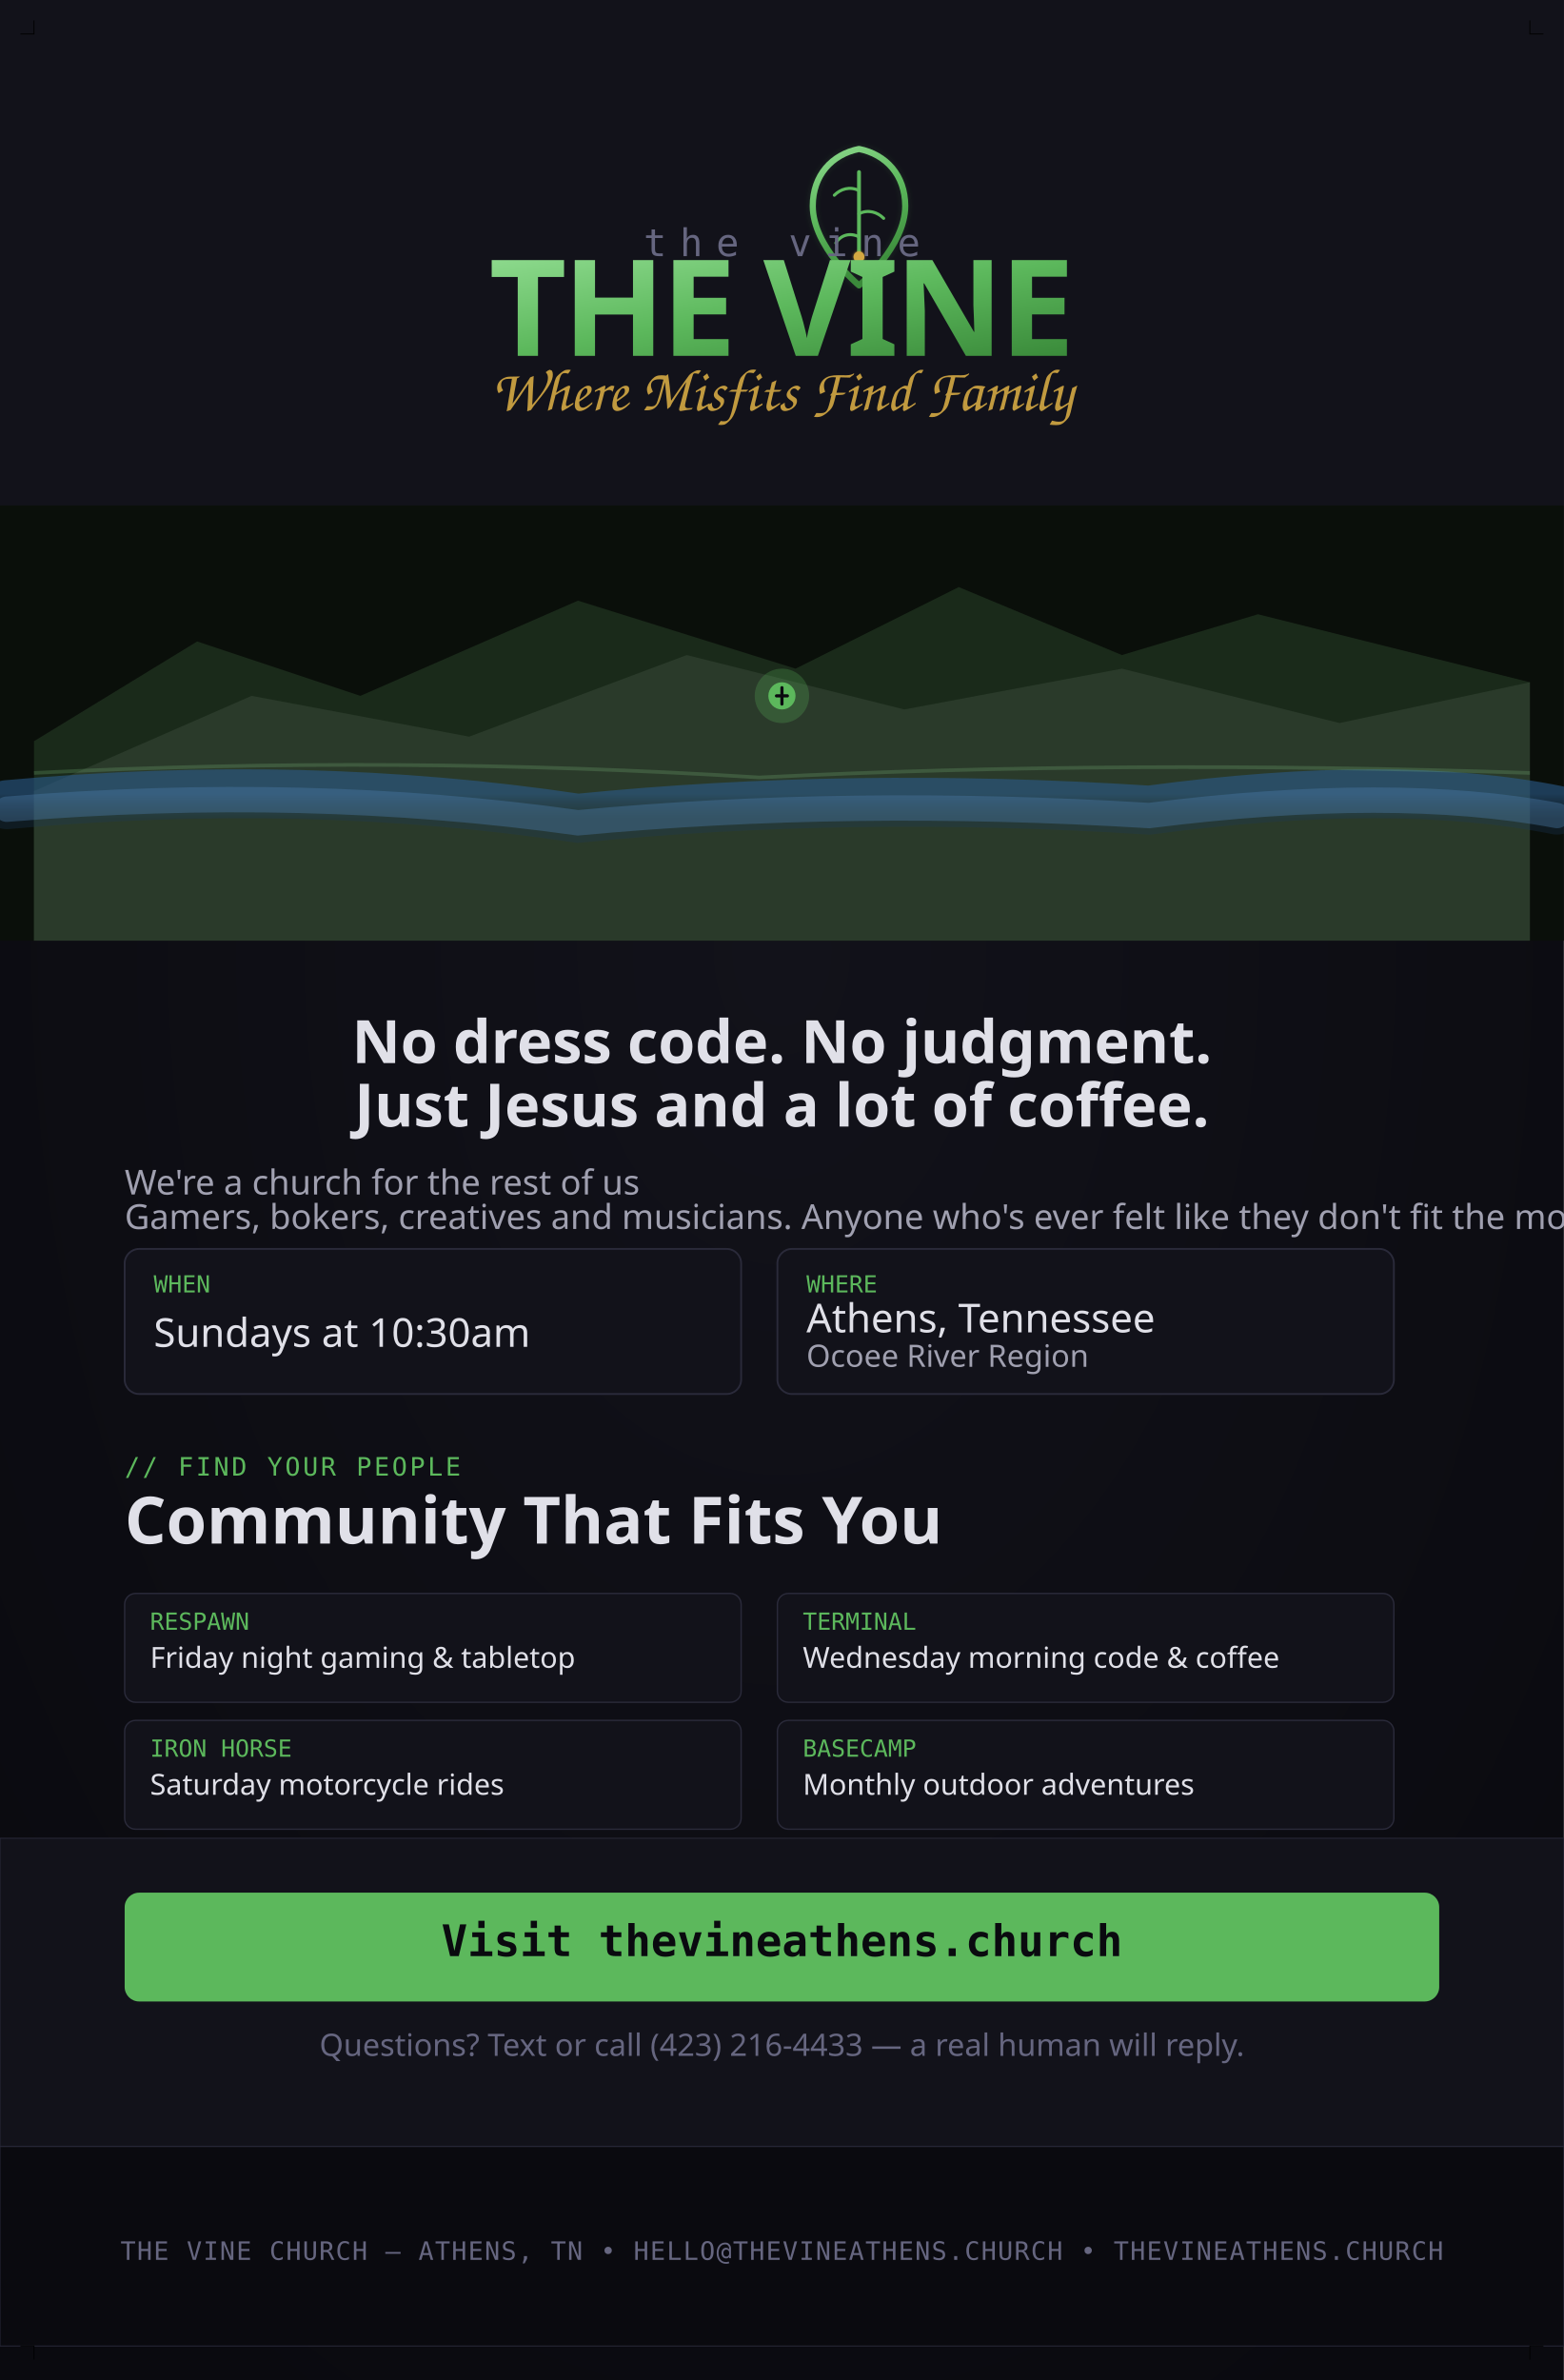
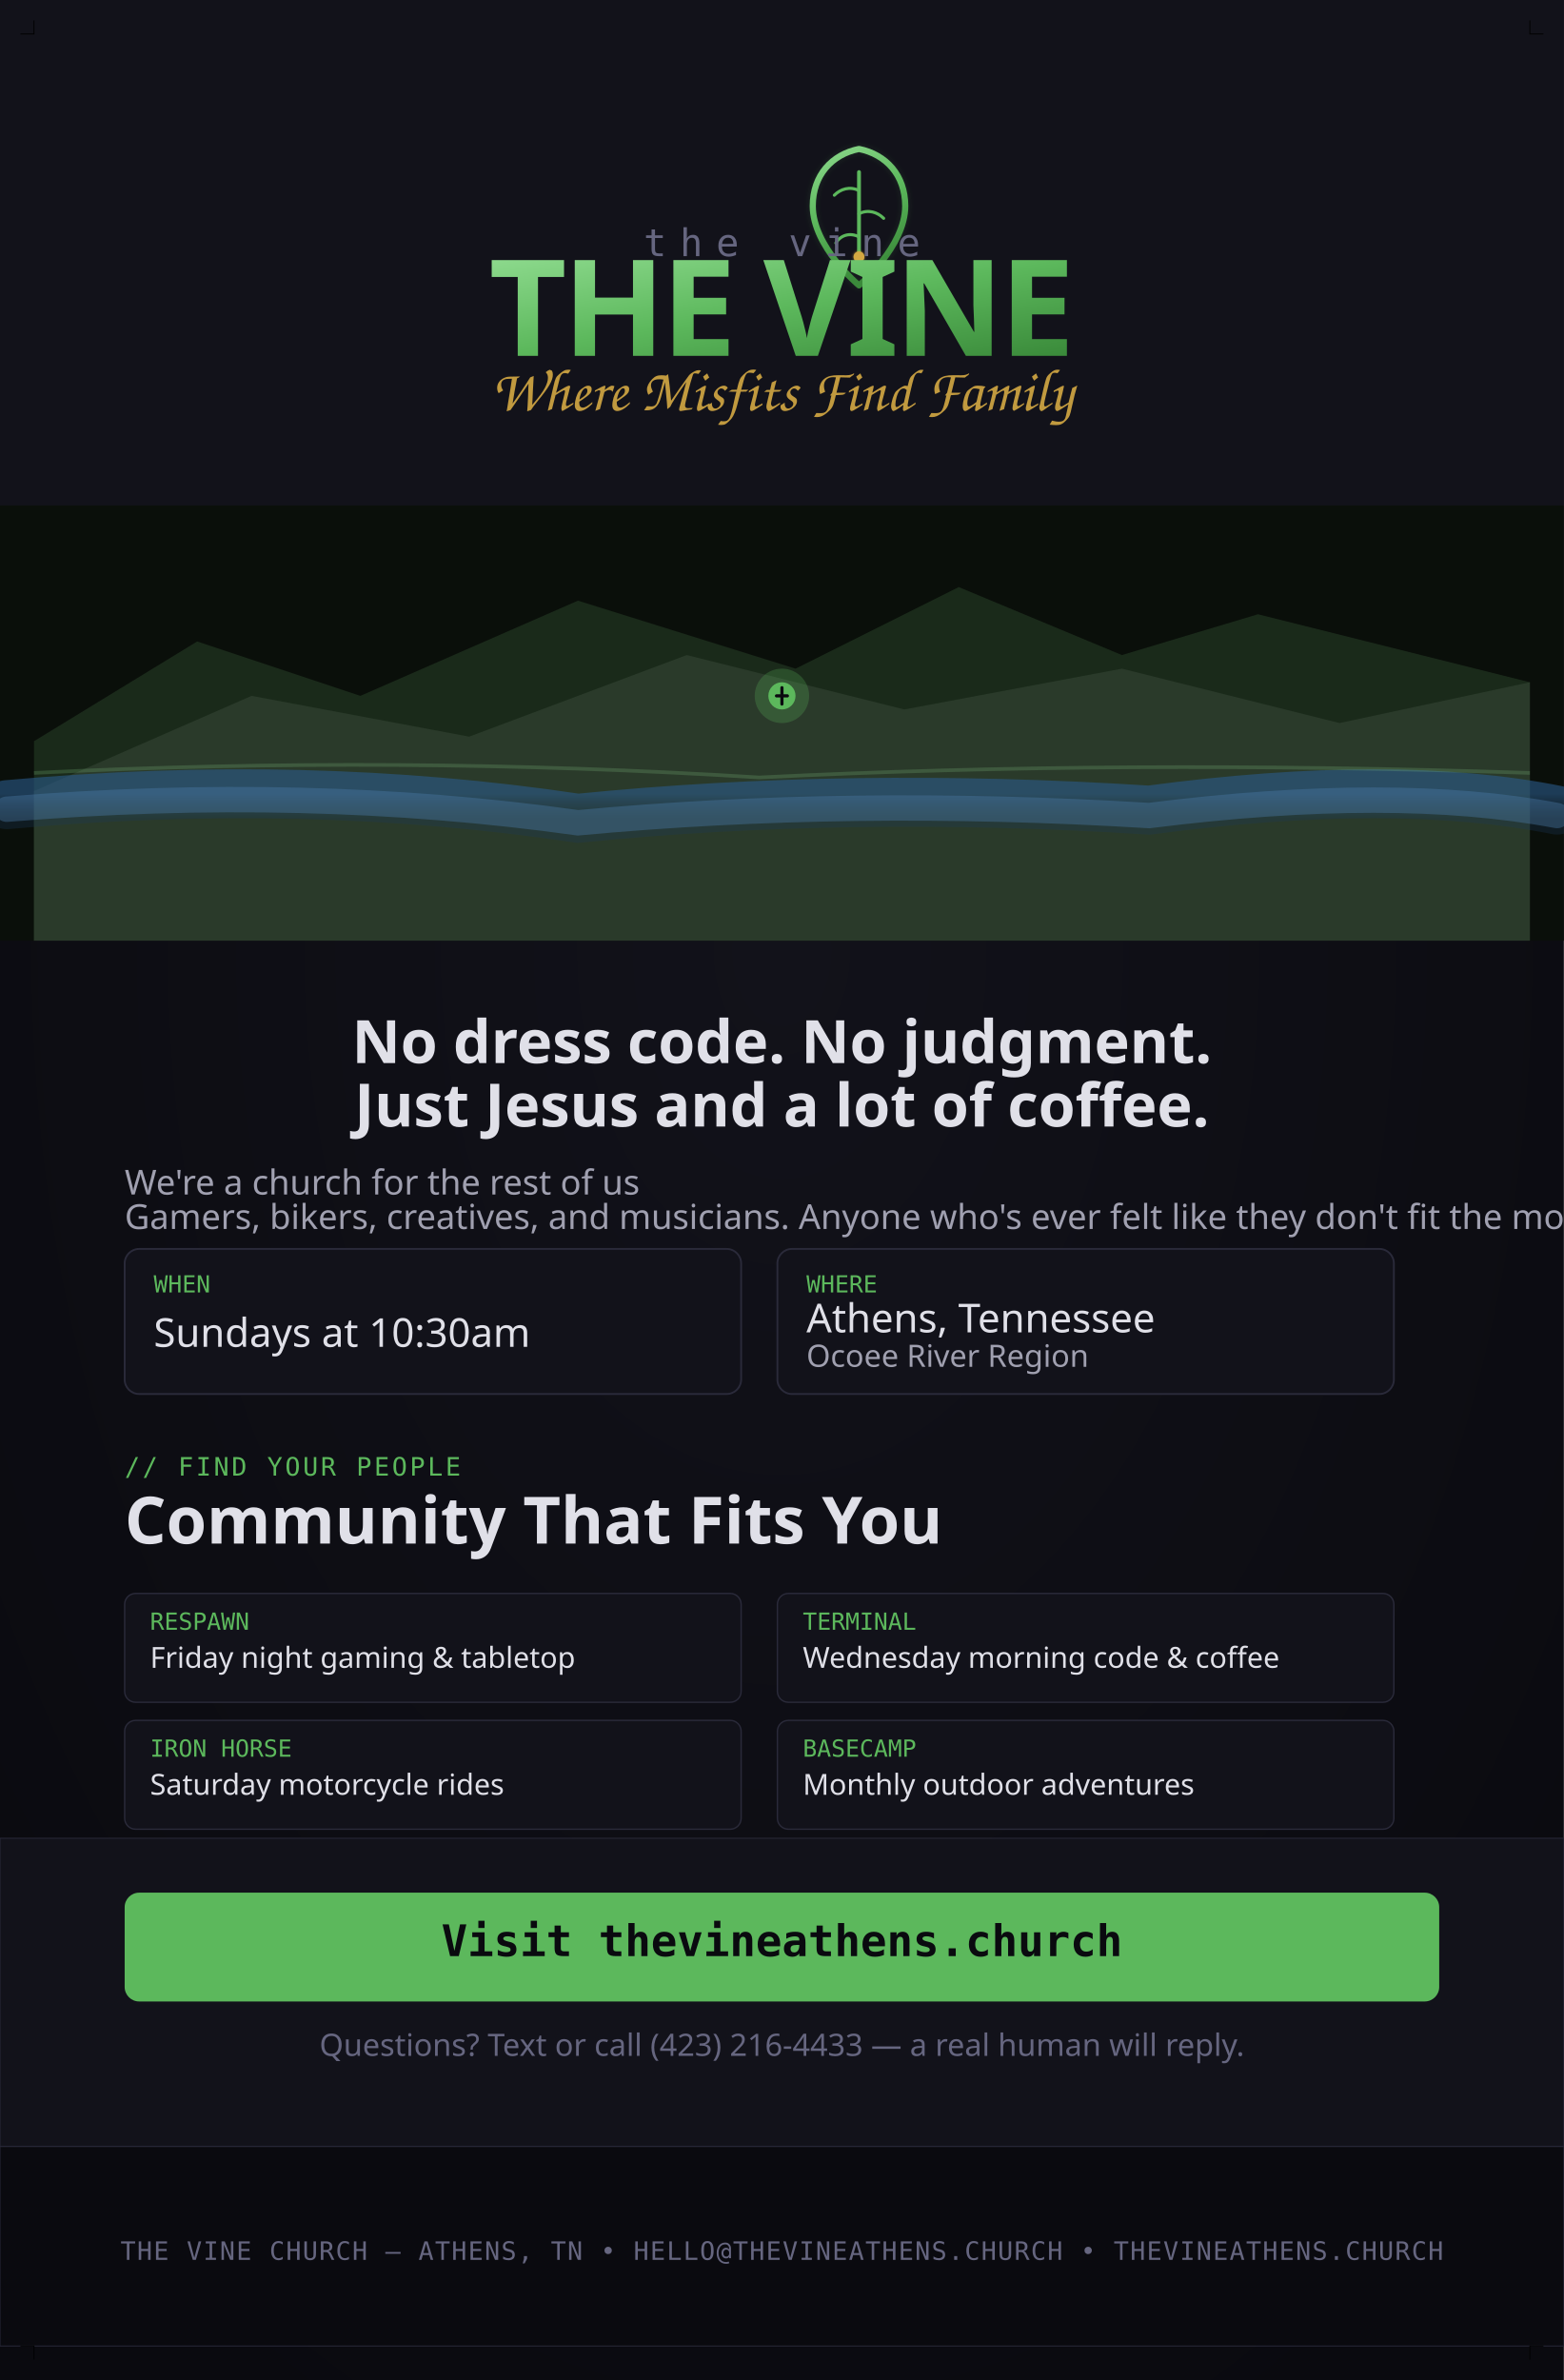
<svg xmlns="http://www.w3.org/2000/svg" viewBox="-37.5 -37.5 1725 2625" width="1725" height="2625">
  <defs>
    <radialGradient id="flyer-bg" cx="50%" cy="40%" r="70%">
      <stop offset="0%" stop-color="#12121a" />
      <stop offset="100%" stop-color="#0a0a0f" />
    </radialGradient>
    <linearGradient id="leaf-grad" x1="0" y1="0" x2="0.3" y2="1">
      <stop offset="0%" stop-color="#8cd98c" />
      <stop offset="50%" stop-color="#5cb85c" />
      <stop offset="100%" stop-color="#3a8a3a" />
    </linearGradient>
    <linearGradient id="title-grad" x1="0" y1="0" x2="1" y2="1">
      <stop offset="0%" stop-color="#8cd98c" />
      <stop offset="50%" stop-color="#5cb85c" />
      <stop offset="100%" stop-color="#3a8a3a" />
    </linearGradient>
    <linearGradient id="river-grad" x1="0" y1="0" x2="0" y2="1">
      <stop offset="0%" stop-color="#2a5a8a" stop-opacity="0.6" />
      <stop offset="100%" stop-color="#1a3a5a" stop-opacity="0.3" />
    </linearGradient>
    <filter id="amber-glow" x="-50%" y="-50%" width="200%" height="200%">
      <feGaussianBlur in="SourceGraphic" stdDeviation="2" result="blur" />
      <feMerge>
        <feMergeNode in="blur" />
        <feMergeNode in="SourceGraphic" />
      </feMerge>
    </filter>
    <filter id="leaf-glow" x="-20%" y="-20%" width="140%" height="140%">
      <feGaussianBlur in="SourceAlpha" stdDeviation="4" result="blur" />
      <feFlood flood-color="#5cb85c" flood-opacity="0.15" />
      <feComposite in2="blur" operator="in" result="glow" />
      <feMerge>
        <feMergeNode in="glow" />
        <feMergeNode in="SourceGraphic" />
      </feMerge>
    </filter>
  </defs>
  <rect x="-37.5" y="-37.5" width="1725" height="2625" fill="url(#flyer-bg)" />
  <g transform="translate(0, 0)">
    <rect x="-37.5" y="-37.5" width="1725" height="557.5" fill="#12121a" />
    <g transform="translate(825, 120) scale(0.85)">
      <path d="M100 185 C100 185 40 135 40 82 C40 42 65 15 100 8 C135 15 160 42 160 82 C160 135 100 185 100 185Z" fill="none" stroke="url(#leaf-grad)" stroke-width="8" stroke-linejoin="round" filter="url(#leaf-glow)" />
      <line x1="100" y1="38" x2="100" y2="155" stroke="#5cb85c" stroke-width="5" stroke-linecap="round" />
      <path d="M100 62 C88 56 76 60 68 68" fill="none" stroke="#5cb85c" stroke-width="4" stroke-linecap="round" />
      <path d="M100 92 C112 86 124 90 132 98" fill="none" stroke="#5cb85c" stroke-width="4" stroke-linecap="round" />
      <path d="M100 122 C88 116 76 120 70 130" fill="none" stroke="#5cb85c" stroke-width="4" stroke-linecap="round" />
      <circle cx="100" cy="148" r="7" fill="#d4a843" filter="url(#amber-glow)" />
    </g>
    <text x="825" y="245" text-anchor="middle" font-family="'JetBrains Mono', monospace" font-size="42" font-weight="400" fill="#666680" letter-spacing="0.35em">the vine</text>
    <text x="825" y="355" text-anchor="middle" font-family="'Space Grotesk', sans-serif" font-size="148" font-weight="700" fill="url(#title-grad)" letter-spacing="-0.03em">THE VINE</text>
    <text x="825" y="415" text-anchor="middle" font-family="'Caveat', cursive" font-size="66" font-weight="400" fill="#d4a843" opacity="0.9">Where Misfits Find Family</text>
  </g>
  <g transform="translate(0, 520)">
    <rect x="-37.5" width="1725" height="480" fill="#0a0f0a" />
    <path d="M0,260 L180,150 L360,210 L600,105 L840,180 L1020,90 L1200,165 L1350,120 L1650,195 L1650,480 L0,480 Z" fill="#1a2a1a" />
    <path d="M0,315 L240,210 L480,255 L720,165 L960,225 L1200,180 L1440,240 L1650,195 L1650,480 L0,480 Z" fill="#2a3a2a" />
    <path d="M-30,330 Q300,300 600,345 Q900,315 1230,336 Q1500,300 1680,336" fill="none" stroke="url(#river-grad)" stroke-width="54" stroke-linecap="round" />
    <path d="M-30,335 Q300,308 600,350 Q900,322 1230,342 Q1500,308 1680,342" fill="none" stroke="#4a7aa8" stroke-width="28" stroke-linecap="round" opacity="0.4" />
    <g transform="translate(825, 210)">
      <circle r="30" fill="#5cb85c" opacity="0.25" />
      <circle r="15" fill="#5cb85c" />
      <path d="M0,-9 L0,9" stroke="#0a0a0f" stroke-width="3.5" stroke-linecap="round" />
      <path d="M-6,0 L6,0" stroke="#0a0a0f" stroke-width="3.5" stroke-linecap="round" />
    </g>
    <path d="M0,295 Q400,275 800,300 Q1200,280 1650,295" fill="none" stroke="#8cd98c" stroke-width="4" stroke-opacity="0.2" />
  </g>
  <g transform="translate(0, 1000)">
    <text x="825" y="135" text-anchor="middle" font-family="'Space Grotesk', sans-serif" font-size="66" font-weight="600" fill="#e0e0e8">No dress code. No judgment.</text>
    <text x="825" y="205" text-anchor="middle" font-family="'Space Grotesk', sans-serif" font-size="66" font-weight="600" fill="#e0e0e8">Just Jesus and a lot of coffee.</text>
    <text x="100" y="280" font-family="'Space Grotesk', sans-serif" font-size="38" fill="#a0a0b0">We're a church for the rest of us</text>
    <text x="100" y="318" font-family="'Space Grotesk', sans-serif" font-size="38" fill="#a0a0b0" line-height="1.5">
-       Gamers, bokers, creatives and musicians.<br />
+       Gamers, bikers, creatives, and musicians.<br />
      Anyone who's ever felt like they don't fit the mold.<br />
      <br />
      Real faith. Real people. Real community.
    </text>
    <g transform="translate(100, 340)">
      <rect x="0" y="0" width="680" height="160" rx="16" fill="#12121a" stroke="#2a2a3a" stroke-width="2" />
      <text x="32" y="48" font-family="'JetBrains Mono', monospace" font-size="26" fill="#5cb85c">WHEN</text>
      <text x="32" y="108" font-family="'Space Grotesk', sans-serif" font-size="44" fill="#e0e0e8">Sundays at 10:30am</text>
      <g transform="translate(720, 0)">
        <rect x="0" y="0" width="680" height="160" rx="16" fill="#12121a" stroke="#2a2a3a" stroke-width="2" />
        <text x="32" y="48" font-family="'JetBrains Mono', monospace" font-size="26" fill="#5cb85c">WHERE</text>
        <text x="32" y="92" font-family="'Space Grotesk', sans-serif" font-size="44" fill="#e0e0e8">Athens, Tennessee</text>
        <text x="32" y="130" font-family="'Space Grotesk', sans-serif" font-size="34" fill="#a0a0b0">Ocoee River Region</text>
      </g>
    </g>
    <text x="100" y="590" font-family="'JetBrains Mono', monospace" font-size="28" fill="#5cb85c" letter-spacing="0.1em">// FIND YOUR PEOPLE</text>
    <text x="100" y="665" font-family="'Space Grotesk', sans-serif" font-size="72" font-weight="600" fill="#e0e0e8">Community That Fits You</text>
    <g transform="translate(100, 720)">
      <g>
        <rect x="0" y="0" width="680" height="120" rx="12" fill="#12121a" stroke="#2a2a3a" stroke-width="1.5" />
        <text x="28" y="40" font-family="'JetBrains Mono', monospace" font-size="26" fill="#5cb85c">RESPAWN</text>
        <text x="28" y="82" font-family="'Space Grotesk', sans-serif" font-size="32" fill="#e0e0e8">Friday night gaming &amp; tabletop</text>
      </g>
      <g transform="translate(720, 0)">
        <rect x="0" y="0" width="680" height="120" rx="12" fill="#12121a" stroke="#2a2a3a" stroke-width="1.5" />
        <text x="28" y="40" font-family="'JetBrains Mono', monospace" font-size="26" fill="#5cb85c">TERMINAL</text>
        <text x="28" y="82" font-family="'Space Grotesk', sans-serif" font-size="32" fill="#e0e0e8">Wednesday morning code &amp; coffee</text>
      </g>
      <g transform="translate(0, 140)">
        <rect x="0" y="0" width="680" height="120" rx="12" fill="#12121a" stroke="#2a2a3a" stroke-width="1.5" />
        <text x="28" y="40" font-family="'JetBrains Mono', monospace" font-size="26" fill="#5cb85c">IRON HORSE</text>
        <text x="28" y="82" font-family="'Space Grotesk', sans-serif" font-size="32" fill="#e0e0e8">Saturday motorcycle rides</text>
      </g>
      <g transform="translate(720, 140)">
        <rect x="0" y="0" width="680" height="120" rx="12" fill="#12121a" stroke="#2a2a3a" stroke-width="1.5" />
        <text x="28" y="40" font-family="'JetBrains Mono', monospace" font-size="26" fill="#5cb85c">BASECAMP</text>
        <text x="28" y="82" font-family="'Space Grotesk', sans-serif" font-size="32" fill="#e0e0e8">Monthly outdoor adventures</text>
      </g>
      <g transform="translate(0, 280)">
        <rect x="0" y="0" width="680" height="120" rx="12" fill="#12121a" stroke="#2a2a3a" stroke-width="1.5" />
        <text x="28" y="40" font-family="'JetBrains Mono', monospace" font-size="26" fill="#5cb85c">BRANCHES</text>
        <text x="28" y="82" font-family="'Space Grotesk', sans-serif" font-size="32" fill="#e0e0e8">Weekly discipleship groups</text>
      </g>
      <g transform="translate(720, 280)">
        <rect x="0" y="0" width="680" height="120" rx="12" fill="#12121a" stroke="#2a2a3a" stroke-width="1.5" />
        <text x="28" y="40" font-family="'JetBrains Mono', monospace" font-size="26" fill="#5cb85c">AMPLIFIED</text>
        <text x="28" y="82" font-family="'Space Grotesk', sans-serif" font-size="32" fill="#e0e0e8">Thursday music &amp; worship</text>
      </g>
    </g>
  </g>
  <g transform="translate(0, 1990)">
    <rect x="-37.5" width="1725" height="340" fill="#12121a" stroke="#2a2a3a" stroke-width="1" />
    <rect x="100" y="60" width="1450" height="120" rx="16" fill="#5cb85c" />
    <text x="825" y="130" text-anchor="middle" font-family="'JetBrains Mono', monospace" font-size="48" font-weight="700" fill="#0a0a0f">Visit thevineathens.church</text>
    <text x="825" y="240" text-anchor="middle" font-family="'Space Grotesk', sans-serif" font-size="34" fill="#666680">Questions? Text or call (423) 216-4433 — a real human will reply.</text>
  </g>
  <g transform="translate(0, 2330)">
    <rect x="-37.5" width="1725" height="220" fill="#0a0a0f" stroke="#2a2a3a" stroke-width="1" />
    <text x="825" y="125" text-anchor="middle" font-family="'JetBrains Mono', monospace" font-size="28" fill="#666680" letter-spacing="0.05em">THE VINE CHURCH — ATHENS, TN • HELLO@THEVINEATHENS.CHURCH • THEVINEATHENS.CHURCH</text>
  </g>
  <g stroke="#000000" stroke-width="1" fill="none">
    <path d="M-15,0 L0,0 L0,-15" />
    <path d="M1650,-15 L1650,0 L1665,0" />
    <path d="M-15,2550 L0,2550 L0,2565" />
    <path d="M1650,2565 L1650,2550 L1665,2550" />
  </g>
</svg>
